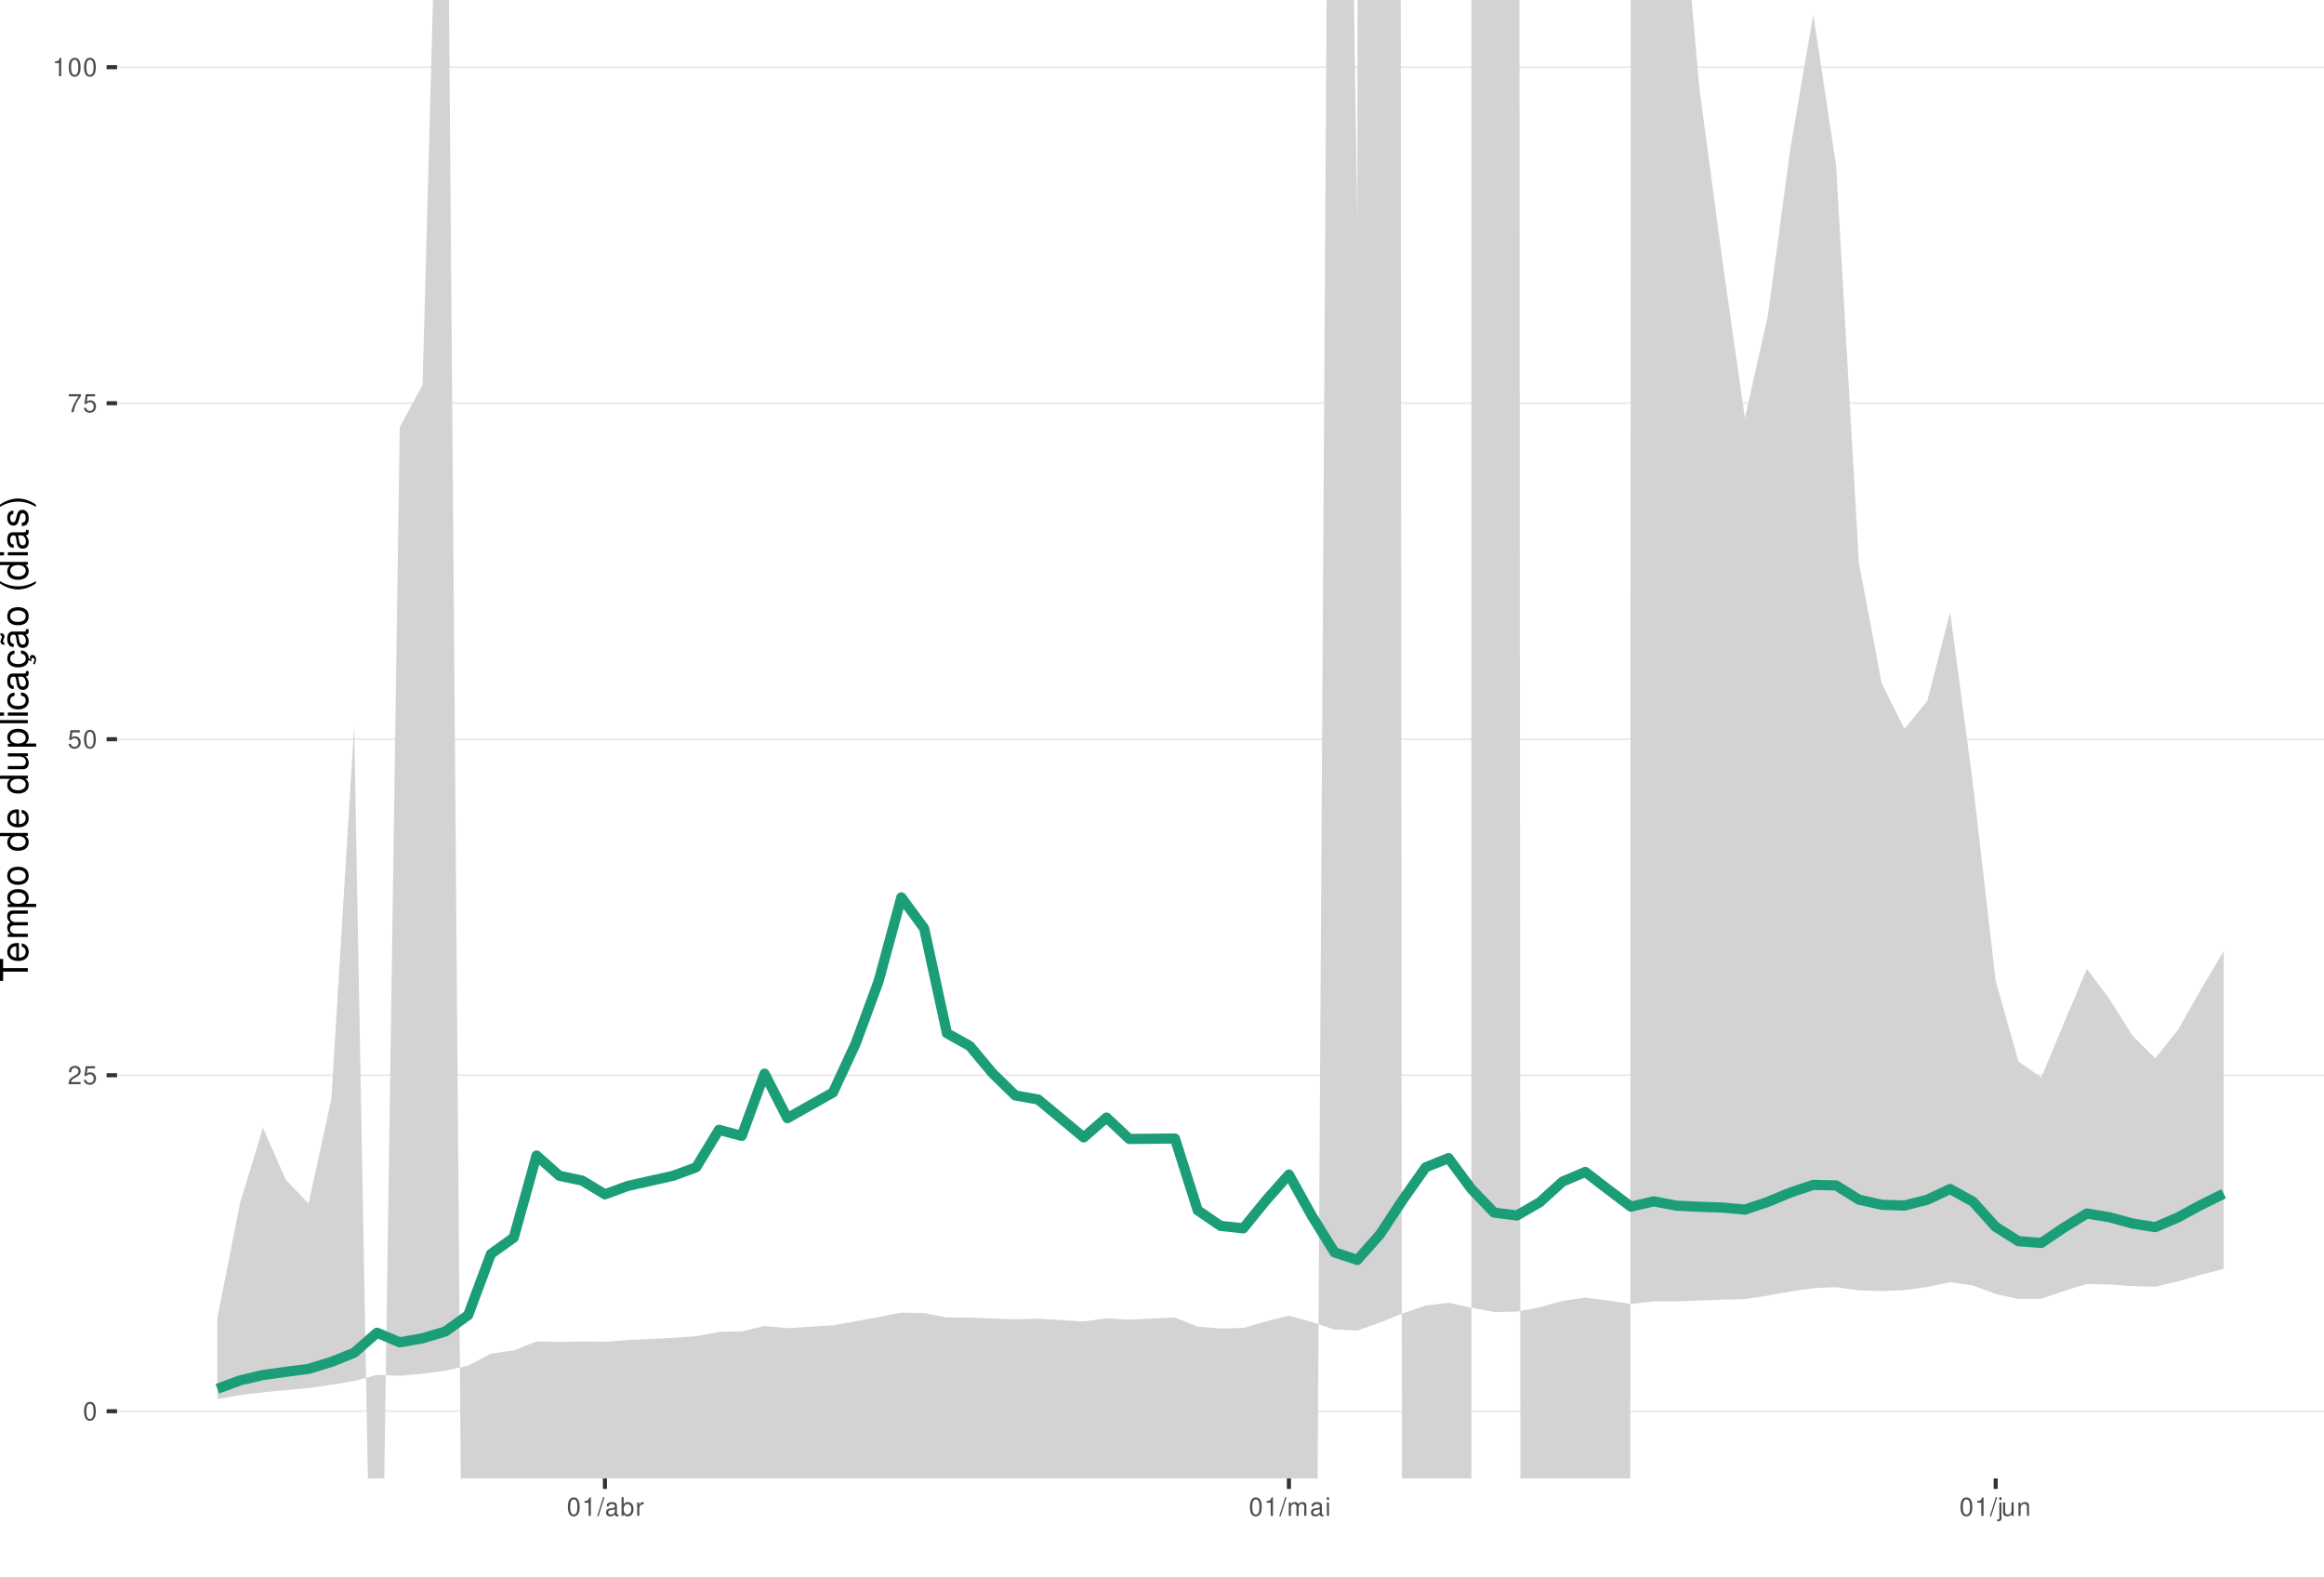
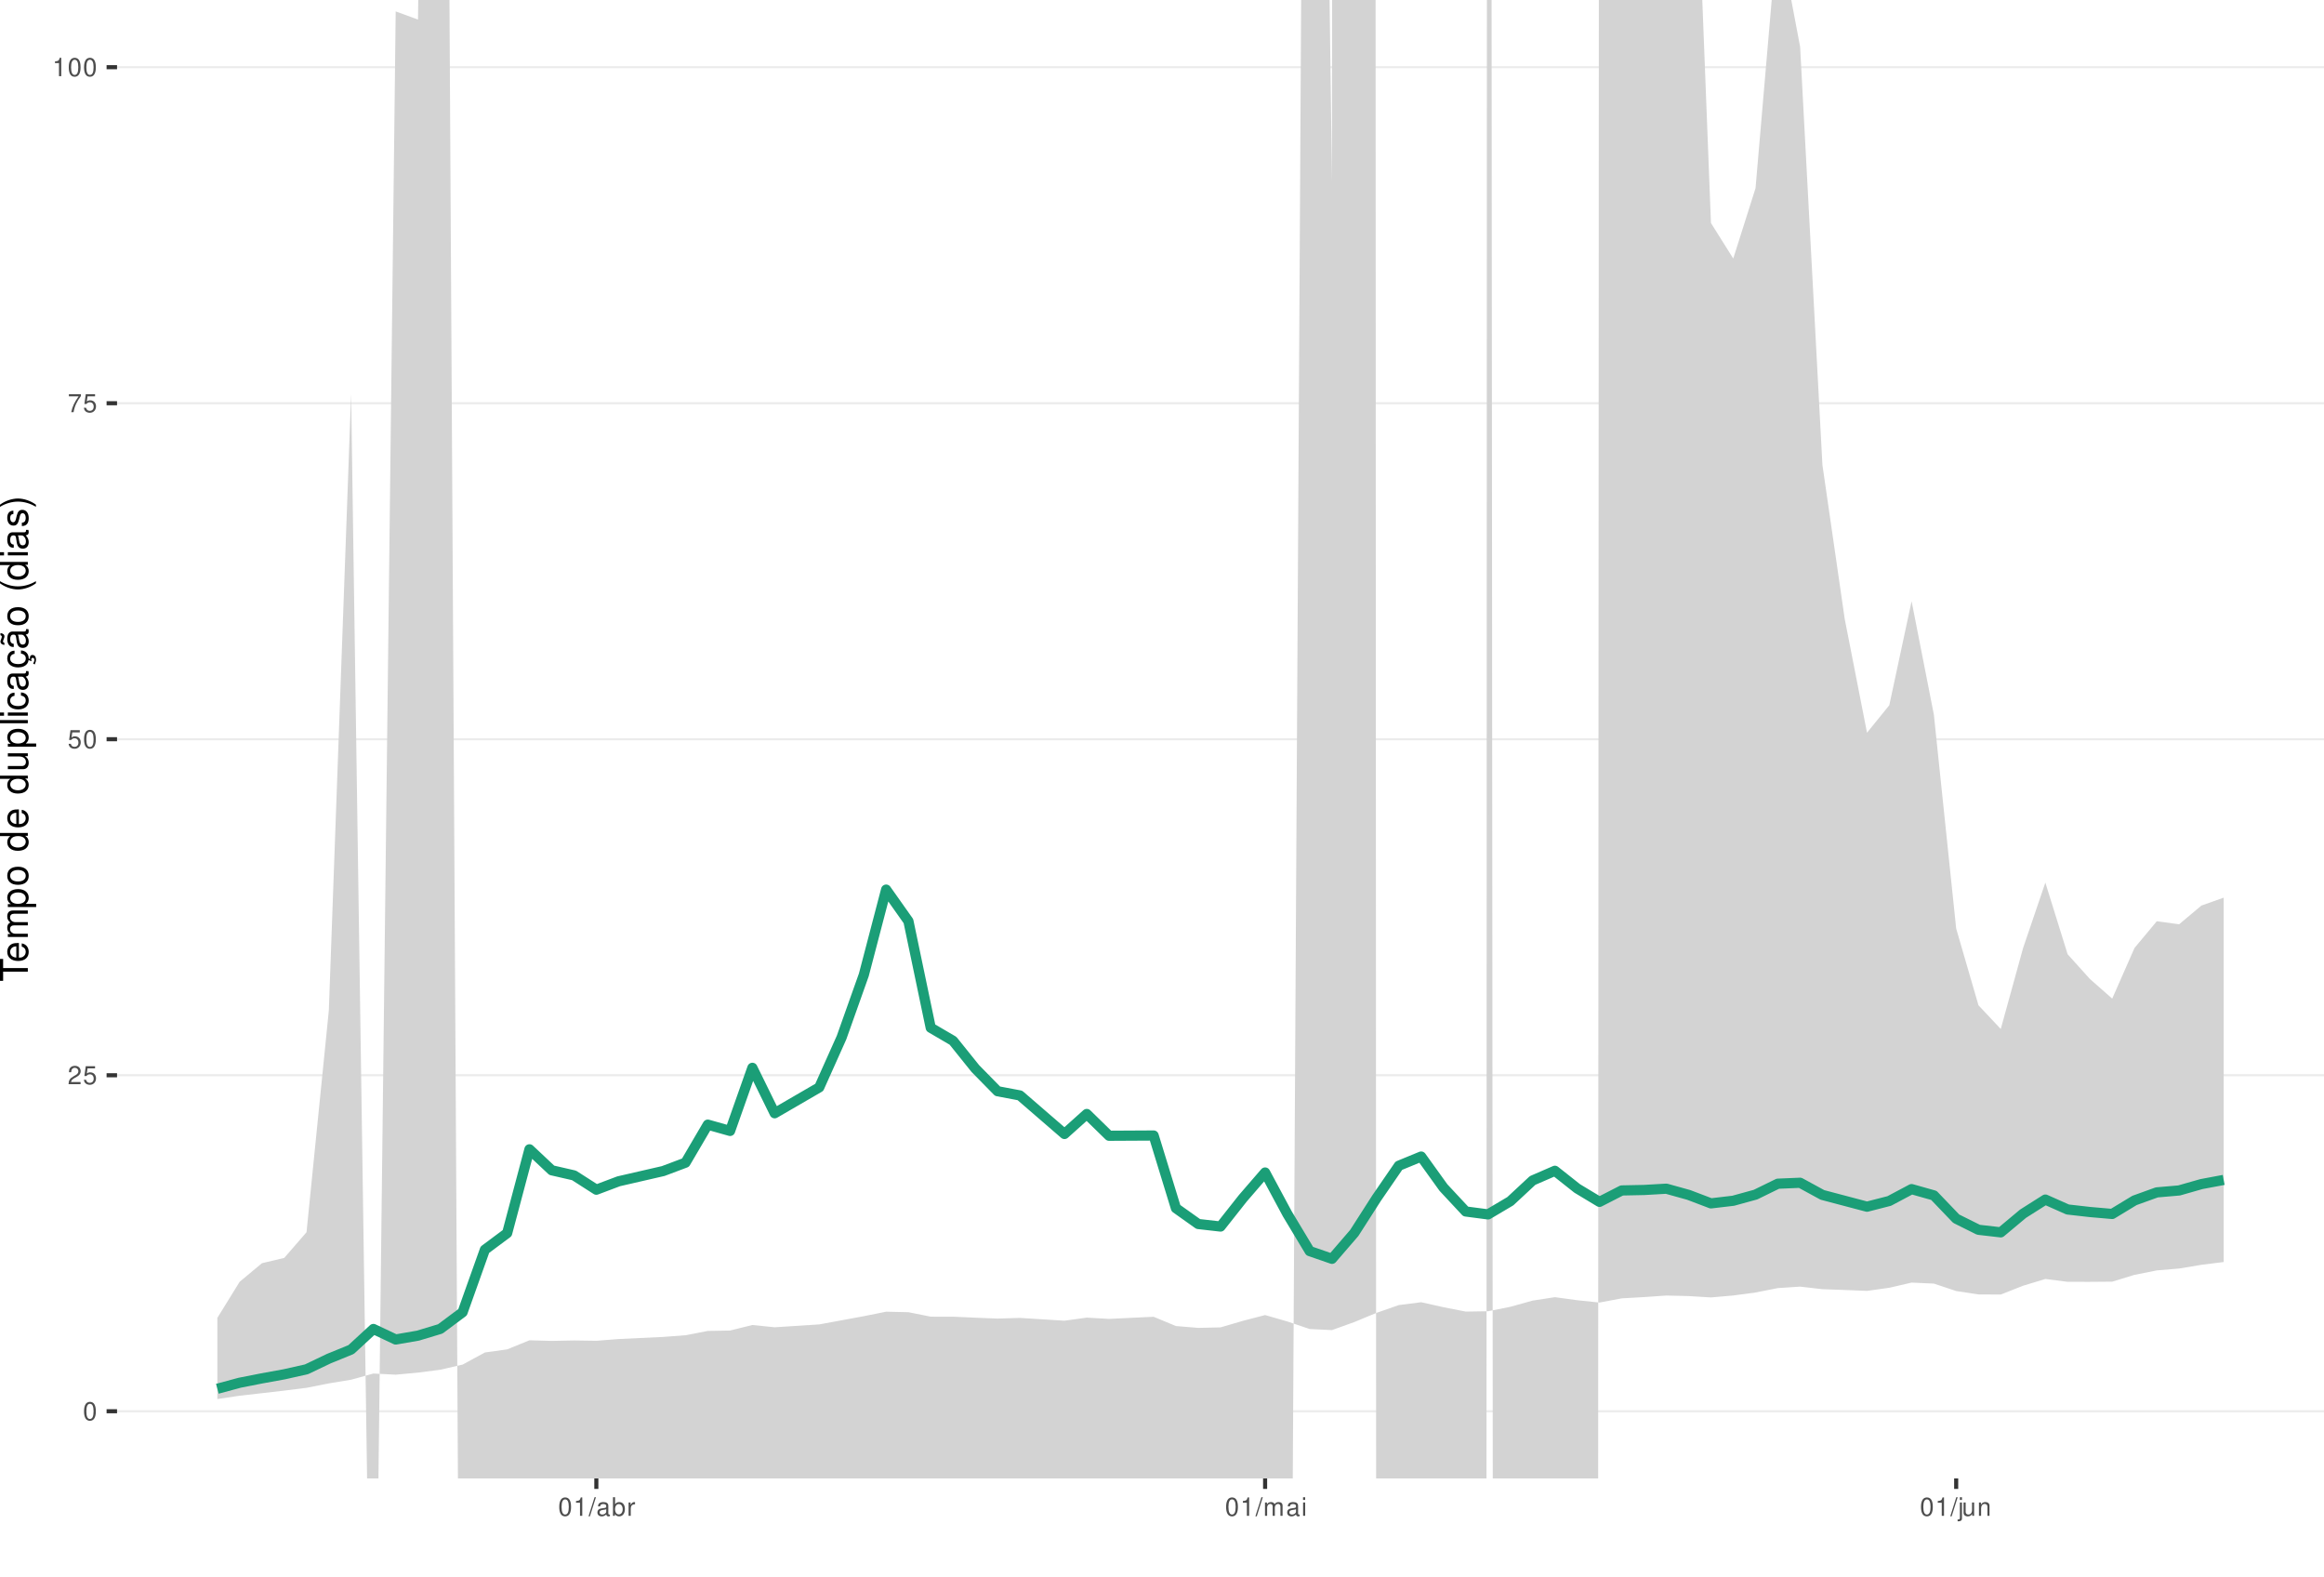
<svg xmlns="http://www.w3.org/2000/svg" xmlns:xlink="http://www.w3.org/1999/xlink" width="609pt" height="413pt" viewBox="0 0 609 413" version="1.1">
  <defs>
    <g>
      <symbol overflow="visible" id="glyph0-0">
        <path style="stroke:none;" d="" />
      </symbol>
      <symbol overflow="visible" id="glyph0-1">
        <path style="stroke:none;" d="M 1.828 -4.812 C 1.391 -4.812 0.984 -4.609 0.75 -4.281 C 0.438 -3.859 0.281 -3.219 0.281 -2.328 C 0.281 -0.703 0.812 0.156 1.828 0.156 C 2.828 0.156 3.375 -0.703 3.375 -2.297 C 3.375 -3.219 3.234 -3.844 2.922 -4.281 C 2.672 -4.625 2.281 -4.812 1.828 -4.812 Z M 1.828 -4.297 C 2.469 -4.297 2.781 -3.641 2.781 -2.344 C 2.781 -0.969 2.469 -0.328 1.812 -0.328 C 1.203 -0.328 0.891 -1 0.891 -2.328 C 0.891 -3.641 1.203 -4.297 1.828 -4.297 Z M 1.828 -4.297 " />
      </symbol>
      <symbol overflow="visible" id="glyph0-2">
        <path style="stroke:none;" d="M 3.375 -0.578 L 0.891 -0.578 C 0.938 -0.984 1.156 -1.234 1.734 -1.578 L 2.406 -1.953 C 3.062 -2.328 3.406 -2.812 3.406 -3.406 C 3.406 -3.812 3.234 -4.188 2.969 -4.438 C 2.688 -4.688 2.344 -4.812 1.891 -4.812 C 1.297 -4.812 0.844 -4.594 0.578 -4.188 C 0.422 -3.938 0.344 -3.641 0.328 -3.141 L 0.922 -3.141 C 0.938 -3.469 0.984 -3.672 1.062 -3.828 C 1.219 -4.125 1.516 -4.297 1.875 -4.297 C 2.406 -4.297 2.797 -3.906 2.797 -3.391 C 2.797 -3.016 2.578 -2.672 2.156 -2.438 L 1.547 -2.078 C 0.562 -1.516 0.281 -1.062 0.219 0 L 3.375 0 Z M 3.375 -0.578 " />
      </symbol>
      <symbol overflow="visible" id="glyph0-3">
        <path style="stroke:none;" d="M 3.172 -4.719 L 0.734 -4.719 L 0.375 -2.156 L 0.922 -2.156 C 1.188 -2.469 1.422 -2.594 1.797 -2.594 C 2.422 -2.594 2.812 -2.156 2.812 -1.453 C 2.812 -0.781 2.422 -0.359 1.781 -0.359 C 1.266 -0.359 0.953 -0.625 0.812 -1.156 L 0.234 -1.156 C 0.312 -0.766 0.375 -0.578 0.516 -0.406 C 0.781 -0.047 1.266 0.156 1.797 0.156 C 2.75 0.156 3.422 -0.547 3.422 -1.531 C 3.422 -2.469 2.797 -3.109 1.891 -3.109 C 1.562 -3.109 1.297 -3.016 1.016 -2.828 L 1.203 -4.141 L 3.172 -4.141 Z M 3.172 -4.719 " />
      </symbol>
      <symbol overflow="visible" id="glyph0-4">
        <path style="stroke:none;" d="M 3.469 -4.719 L 0.312 -4.719 L 0.312 -4.141 L 2.859 -4.141 C 1.734 -2.531 1.266 -1.547 0.922 0 L 1.547 0 C 1.797 -1.516 2.391 -2.812 3.469 -4.234 Z M 3.469 -4.719 " />
      </symbol>
      <symbol overflow="visible" id="glyph0-5">
        <path style="stroke:none;" d="M 1.719 -3.422 L 1.719 0 L 2.312 0 L 2.312 -4.812 L 1.922 -4.812 C 1.719 -4.078 1.578 -3.969 0.672 -3.859 L 0.672 -3.422 Z M 1.719 -3.422 " />
      </symbol>
      <symbol overflow="visible" id="glyph0-6">
        <path style="stroke:none;" d="M 1.531 -4.859 L -0.047 0.141 L 0.312 0.141 L 1.891 -4.859 Z M 1.531 -4.859 " />
      </symbol>
      <symbol overflow="visible" id="glyph0-7">
        <path style="stroke:none;" d="M 3.562 -0.328 C 3.5 -0.312 3.469 -0.312 3.438 -0.312 C 3.25 -0.312 3.141 -0.406 3.141 -0.578 L 3.141 -2.641 C 3.141 -3.25 2.688 -3.594 1.828 -3.594 C 1.312 -3.594 0.906 -3.438 0.672 -3.188 C 0.516 -3 0.453 -2.797 0.438 -2.453 L 0.984 -2.453 C 1.031 -2.875 1.297 -3.078 1.812 -3.078 C 2.312 -3.078 2.594 -2.891 2.594 -2.562 L 2.594 -2.406 C 2.578 -2.172 2.469 -2.078 2.016 -2.031 C 1.219 -1.922 1.109 -1.891 0.891 -1.812 C 0.484 -1.641 0.281 -1.328 0.281 -0.875 C 0.281 -0.25 0.719 0.156 1.422 0.156 C 1.859 0.156 2.219 0 2.609 -0.359 C 2.656 0 2.828 0.156 3.188 0.156 C 3.297 0.156 3.375 0.141 3.562 0.094 Z M 2.594 -1.094 C 2.594 -0.906 2.531 -0.797 2.375 -0.641 C 2.141 -0.438 1.875 -0.328 1.547 -0.328 C 1.109 -0.328 0.859 -0.547 0.859 -0.891 C 0.859 -1.266 1.094 -1.438 1.703 -1.531 C 2.297 -1.609 2.406 -1.641 2.594 -1.719 Z M 2.594 -1.094 " />
      </symbol>
      <symbol overflow="visible" id="glyph0-8">
        <path style="stroke:none;" d="M 0.359 -4.859 L 0.359 0 L 0.859 0 L 0.859 -0.453 C 1.125 -0.047 1.484 0.156 1.969 0.156 C 2.875 0.156 3.484 -0.594 3.484 -1.75 C 3.484 -2.891 2.922 -3.594 1.984 -3.594 C 1.516 -3.594 1.172 -3.406 0.906 -3.016 L 0.906 -4.859 Z M 1.891 -3.062 C 2.5 -3.062 2.906 -2.531 2.906 -1.703 C 2.906 -0.906 2.484 -0.359 1.891 -0.359 C 1.297 -0.359 0.906 -0.906 0.906 -1.719 C 0.906 -2.531 1.297 -3.062 1.891 -3.062 Z M 1.891 -3.062 " />
      </symbol>
      <symbol overflow="visible" id="glyph0-9">
        <path style="stroke:none;" d="M 0.453 -3.484 L 0.453 0 L 1.016 0 L 1.016 -1.812 C 1.031 -2.656 1.375 -3.016 2.141 -3 L 2.141 -3.562 C 2.047 -3.578 1.984 -3.594 1.922 -3.594 C 1.562 -3.594 1.297 -3.375 0.969 -2.859 L 0.969 -3.484 Z M 0.453 -3.484 " />
      </symbol>
      <symbol overflow="visible" id="glyph0-10">
        <path style="stroke:none;" d="M 0.469 -3.484 L 0.469 0 L 1.031 0 L 1.031 -2.188 C 1.031 -2.703 1.391 -3.109 1.844 -3.109 C 2.25 -3.109 2.484 -2.844 2.484 -2.406 L 2.484 0 L 3.047 0 L 3.047 -2.188 C 3.047 -2.703 3.422 -3.109 3.875 -3.109 C 4.266 -3.109 4.516 -2.844 4.516 -2.406 L 4.516 0 L 5.078 0 L 5.078 -2.609 C 5.078 -3.234 4.719 -3.594 4.062 -3.594 C 3.594 -3.594 3.312 -3.453 2.984 -3.062 C 2.781 -3.422 2.5 -3.594 2.047 -3.594 C 1.578 -3.594 1.266 -3.422 0.984 -3 L 0.984 -3.484 Z M 0.469 -3.484 " />
      </symbol>
      <symbol overflow="visible" id="glyph0-11">
        <path style="stroke:none;" d="M 1 -3.484 L 0.453 -3.484 L 0.453 0 L 1 0 Z M 1 -4.859 L 0.438 -4.859 L 0.438 -4.156 L 1 -4.156 Z M 1 -4.859 " />
      </symbol>
      <symbol overflow="visible" id="glyph0-12">
        <path style="stroke:none;" d="M 0.469 -3.484 L 0.469 0.5 C 0.469 0.859 0.359 0.969 0.016 0.969 C -0.031 0.969 -0.047 0.969 -0.125 0.953 L -0.125 1.438 C -0.047 1.438 -0.016 1.453 0.062 1.453 C 0.688 1.453 1.016 1.203 1.016 0.719 L 1.016 -3.484 Z M 1.016 -4.859 L 0.469 -4.859 L 0.469 -4.156 L 1.016 -4.156 Z M 1.016 -4.859 " />
      </symbol>
      <symbol overflow="visible" id="glyph0-13">
        <path style="stroke:none;" d="M 3.203 0 L 3.203 -3.484 L 2.656 -3.484 L 2.656 -1.516 C 2.656 -0.797 2.281 -0.328 1.703 -0.328 C 1.266 -0.328 0.984 -0.594 0.984 -1.016 L 0.984 -3.484 L 0.438 -3.484 L 0.438 -0.797 C 0.438 -0.219 0.859 0.156 1.547 0.156 C 2.062 0.156 2.391 -0.031 2.703 -0.484 L 2.703 0 Z M 3.203 0 " />
      </symbol>
      <symbol overflow="visible" id="glyph0-14">
        <path style="stroke:none;" d="M 0.469 -3.484 L 0.469 0 L 1.031 0 L 1.031 -1.922 C 1.031 -2.641 1.391 -3.109 1.969 -3.109 C 2.406 -3.109 2.688 -2.828 2.688 -2.422 L 2.688 0 L 3.234 0 L 3.234 -2.641 C 3.234 -3.219 2.812 -3.594 2.141 -3.594 C 1.625 -3.594 1.281 -3.391 0.984 -2.906 L 0.984 -3.484 Z M 0.469 -3.484 " />
      </symbol>
      <symbol overflow="visible" id="glyph1-0">
        <path style="stroke:none;" d="" />
      </symbol>
      <symbol overflow="visible" id="glyph1-1">
        <path style="stroke:none;" d="M -6.469 -3.547 L -6.469 -5.938 L -7.297 -5.938 L -7.297 -0.203 L -6.469 -0.203 L -6.469 -2.609 L 0 -2.609 L 0 -3.547 Z M -6.469 -3.547 " />
      </symbol>
      <symbol overflow="visible" id="glyph1-2">
        <path style="stroke:none;" d="M -2.344 -5.125 C -3.141 -5.125 -3.625 -5.062 -4.016 -4.922 C -4.875 -4.578 -5.391 -3.781 -5.391 -2.797 C -5.391 -1.344 -4.281 -0.406 -2.547 -0.406 C -0.812 -0.406 0.234 -1.297 0.234 -2.781 C 0.234 -3.984 -0.453 -4.812 -1.594 -5.016 L -1.594 -4.188 C -0.906 -3.953 -0.547 -3.484 -0.547 -2.812 C -0.547 -2.281 -0.781 -1.828 -1.219 -1.547 C -1.516 -1.344 -1.812 -1.281 -2.344 -1.266 Z M -3.016 -1.297 C -3.984 -1.359 -4.625 -1.953 -4.625 -2.797 C -4.625 -3.641 -3.953 -4.234 -3.016 -4.234 Z M -3.016 -1.297 " />
      </symbol>
      <symbol overflow="visible" id="glyph1-3">
        <path style="stroke:none;" d="M -5.234 -0.703 L 0 -0.703 L 0 -1.547 L -3.297 -1.547 C -4.047 -1.547 -4.656 -2.094 -4.656 -2.766 C -4.656 -3.391 -4.281 -3.734 -3.609 -3.734 L 0 -3.734 L 0 -4.578 L -3.297 -4.578 C -4.047 -4.578 -4.656 -5.125 -4.656 -5.812 C -4.656 -6.422 -4.266 -6.781 -3.609 -6.781 L 0 -6.781 L 0 -7.625 L -3.938 -7.625 C -4.875 -7.625 -5.391 -7.078 -5.391 -6.094 C -5.391 -5.406 -5.188 -4.984 -4.594 -4.484 C -5.156 -4.188 -5.391 -3.766 -5.391 -3.078 C -5.391 -2.375 -5.125 -1.906 -4.5 -1.469 L -5.234 -1.469 Z M -5.234 -0.703 " />
      </symbol>
      <symbol overflow="visible" id="glyph1-4">
        <path style="stroke:none;" d="M 2.188 -0.547 L 2.188 -1.375 L -0.547 -1.375 C -0.016 -1.812 0.234 -2.312 0.234 -2.984 C 0.234 -4.344 -0.859 -5.234 -2.531 -5.234 C -4.297 -5.234 -5.391 -4.375 -5.391 -2.984 C -5.391 -2.266 -5.062 -1.703 -4.453 -1.312 L -5.234 -1.312 L -5.234 -0.547 Z M -4.609 -2.844 C -4.609 -3.766 -3.797 -4.359 -2.547 -4.359 C -1.359 -4.359 -0.547 -3.75 -0.547 -2.844 C -0.547 -1.953 -1.344 -1.375 -2.578 -1.375 C -3.812 -1.375 -4.609 -1.953 -4.609 -2.844 Z M -4.609 -2.844 " />
      </symbol>
      <symbol overflow="visible" id="glyph1-5">
        <path style="stroke:none;" d="M -5.391 -2.719 C -5.391 -1.234 -4.344 -0.359 -2.578 -0.359 C -0.812 -0.359 0.234 -1.234 0.234 -2.734 C 0.234 -4.203 -0.812 -5.094 -2.547 -5.094 C -4.359 -5.094 -5.391 -4.234 -5.391 -2.719 Z M -4.625 -2.734 C -4.625 -3.672 -3.844 -4.234 -2.547 -4.234 C -1.312 -4.234 -0.547 -3.656 -0.547 -2.734 C -0.547 -1.797 -1.312 -1.234 -2.578 -1.234 C -3.844 -1.234 -4.625 -1.797 -4.625 -2.734 Z M -4.625 -2.734 " />
      </symbol>
      <symbol overflow="visible" id="glyph1-6">
        <path style="stroke:none;" d="" />
      </symbol>
      <symbol overflow="visible" id="glyph1-7">
        <path style="stroke:none;" d="M -7.297 -4.953 L -7.297 -4.125 L -4.578 -4.125 C -5.109 -3.766 -5.391 -3.203 -5.391 -2.516 C -5.391 -1.156 -4.297 -0.266 -2.625 -0.266 C -0.859 -0.266 0.234 -1.125 0.234 -2.547 C 0.234 -3.266 -0.047 -3.766 -0.688 -4.203 L 0 -4.203 L 0 -4.953 Z M -4.609 -2.656 C -4.609 -3.547 -3.812 -4.125 -2.562 -4.125 C -1.344 -4.125 -0.547 -3.547 -0.547 -2.656 C -0.547 -1.734 -1.359 -1.125 -2.578 -1.125 C -3.797 -1.125 -4.609 -1.734 -4.609 -2.656 Z M -4.609 -2.656 " />
      </symbol>
      <symbol overflow="visible" id="glyph1-8">
        <path style="stroke:none;" d="M 0 -4.812 L -5.234 -4.812 L -5.234 -3.984 L -2.266 -3.984 C -1.203 -3.984 -0.5 -3.438 -0.5 -2.562 C -0.5 -1.906 -0.906 -1.484 -1.531 -1.484 L -5.234 -1.484 L -5.234 -0.656 L -1.203 -0.656 C -0.328 -0.656 0.234 -1.297 0.234 -2.312 C 0.234 -3.094 -0.047 -3.578 -0.734 -4.062 L 0 -4.062 Z M 0 -4.812 " />
      </symbol>
      <symbol overflow="visible" id="glyph1-9">
        <path style="stroke:none;" d="M -7.297 -1.516 L -7.297 -0.688 L 0 -0.688 L 0 -1.516 Z M -7.297 -1.516 " />
      </symbol>
      <symbol overflow="visible" id="glyph1-10">
        <path style="stroke:none;" d="M -5.234 -1.5 L -5.234 -0.672 L 0 -0.672 L 0 -1.5 Z M -7.297 -1.5 L -7.297 -0.656 L -6.234 -0.656 L -6.234 -1.5 Z M -7.297 -1.5 " />
      </symbol>
      <symbol overflow="visible" id="glyph1-11">
        <path style="stroke:none;" d="M -3.484 -4.703 C -3.984 -4.672 -4.312 -4.562 -4.609 -4.359 C -5.094 -4 -5.391 -3.375 -5.391 -2.641 C -5.391 -1.219 -4.266 -0.312 -2.531 -0.312 C -0.844 -0.312 0.234 -1.203 0.234 -2.625 C 0.234 -3.875 -0.516 -4.672 -1.797 -4.766 L -1.797 -3.938 C -0.953 -3.797 -0.547 -3.359 -0.547 -2.656 C -0.547 -1.734 -1.297 -1.188 -2.531 -1.188 C -3.844 -1.188 -4.625 -1.719 -4.625 -2.625 C -4.625 -3.328 -4.203 -3.766 -3.484 -3.875 Z M -3.484 -4.703 " />
      </symbol>
      <symbol overflow="visible" id="glyph1-12">
        <path style="stroke:none;" d="M -0.484 -5.344 C -0.469 -5.266 -0.469 -5.219 -0.469 -5.172 C -0.469 -4.875 -0.625 -4.719 -0.875 -4.719 L -3.953 -4.719 C -4.891 -4.719 -5.391 -4.047 -5.391 -2.75 C -5.391 -1.984 -5.172 -1.375 -4.781 -1.016 C -4.516 -0.766 -4.203 -0.672 -3.688 -0.656 L -3.688 -1.484 C -4.328 -1.562 -4.625 -1.938 -4.625 -2.719 C -4.625 -3.484 -4.344 -3.891 -3.844 -3.891 L -3.625 -3.891 C -3.266 -3.875 -3.125 -3.703 -3.047 -3.016 C -2.891 -1.844 -2.844 -1.656 -2.719 -1.344 C -2.453 -0.734 -2 -0.422 -1.312 -0.422 C -0.375 -0.422 0.234 -1.078 0.234 -2.141 C 0.234 -2.797 0 -3.328 -0.547 -3.922 C 0 -3.984 0.234 -4.234 0.234 -4.781 C 0.234 -4.953 0.203 -5.062 0.141 -5.344 Z M -1.656 -3.891 C -1.375 -3.891 -1.203 -3.812 -0.969 -3.562 C -0.656 -3.219 -0.5 -2.812 -0.5 -2.312 C -0.5 -1.672 -0.812 -1.297 -1.344 -1.297 C -1.891 -1.297 -2.172 -1.656 -2.297 -2.547 C -2.422 -3.438 -2.453 -3.609 -2.594 -3.891 Z M -1.656 -3.891 " />
      </symbol>
      <symbol overflow="visible" id="glyph1-13">
        <path style="stroke:none;" d="M 0.234 -2.641 C 0.234 -3.875 -0.547 -4.703 -1.797 -4.766 L -1.797 -3.938 C -0.953 -3.797 -0.531 -3.359 -0.531 -2.656 C -0.531 -1.734 -1.281 -1.188 -2.516 -1.188 C -3.844 -1.188 -4.625 -1.719 -4.625 -2.625 C -4.625 -3.328 -4.203 -3.766 -3.484 -3.875 L -3.484 -4.703 C -3.984 -4.672 -4.312 -4.562 -4.609 -4.359 C -5.094 -4 -5.391 -3.375 -5.391 -2.641 C -5.391 -1.219 -4.266 -0.312 -2.531 -0.312 C -1.469 -0.312 -0.625 -0.672 -0.156 -1.312 C 0.047 -1.594 0.125 -1.812 0.203 -2.25 L 0.922 -1.938 L 0.984 -2.062 C 0.938 -2.188 0.906 -2.25 0.906 -2.375 C 0.906 -2.656 1.047 -2.828 1.281 -2.828 C 1.547 -2.828 1.734 -2.594 1.734 -2.297 C 1.734 -2.031 1.672 -1.844 1.438 -1.406 L 1.406 -1.312 L 1.812 -1.094 C 2.078 -1.75 2.141 -1.953 2.141 -2.344 C 2.141 -3.109 1.781 -3.578 1.203 -3.578 C 0.781 -3.578 0.547 -3.297 0.547 -2.797 C 0.547 -2.703 0.547 -2.641 0.562 -2.516 Z M 0.234 -2.641 " />
      </symbol>
      <symbol overflow="visible" id="glyph1-14">
        <path style="stroke:none;" d="M -0.484 -5.344 C -0.469 -5.266 -0.469 -5.219 -0.469 -5.172 C -0.469 -4.875 -0.625 -4.719 -0.875 -4.719 L -3.953 -4.719 C -4.891 -4.719 -5.391 -4.047 -5.391 -2.75 C -5.391 -1.984 -5.172 -1.375 -4.781 -1.016 C -4.516 -0.766 -4.203 -0.672 -3.688 -0.656 L -3.688 -1.484 C -4.328 -1.562 -4.625 -1.938 -4.625 -2.719 C -4.625 -3.484 -4.344 -3.891 -3.844 -3.891 L -3.625 -3.891 C -3.266 -3.875 -3.125 -3.703 -3.047 -3.016 C -2.891 -1.844 -2.844 -1.656 -2.719 -1.344 C -2.453 -0.734 -2 -0.422 -1.312 -0.422 C -0.375 -0.422 0.234 -1.078 0.234 -2.141 C 0.234 -2.797 0 -3.328 -0.547 -3.922 C 0 -3.984 0.234 -4.234 0.234 -4.781 C 0.234 -4.953 0.203 -5.062 0.141 -5.344 Z M -1.656 -3.891 C -1.375 -3.891 -1.203 -3.812 -0.969 -3.562 C -0.656 -3.219 -0.5 -2.812 -0.5 -2.312 C -0.5 -1.672 -0.812 -1.297 -1.344 -1.297 C -1.891 -1.297 -2.172 -1.656 -2.297 -2.547 C -2.422 -3.438 -2.453 -3.609 -2.594 -3.891 Z M -7.172 -3.75 C -6.922 -3.672 -6.812 -3.547 -6.812 -3.375 C -6.812 -3.25 -6.875 -2.984 -6.984 -2.734 C -7.156 -2.312 -7.172 -2.25 -7.172 -2.047 C -7.172 -1.594 -6.797 -1.297 -6.141 -1.188 L -6.141 -1.766 C -6.375 -1.812 -6.5 -1.938 -6.5 -2.094 C -6.5 -2.203 -6.469 -2.344 -6.375 -2.578 C -6.156 -3.156 -6.125 -3.234 -6.125 -3.438 C -6.125 -3.922 -6.484 -4.219 -7.172 -4.312 Z M -7.172 -3.75 " />
      </symbol>
      <symbol overflow="visible" id="glyph1-15">
        <path style="stroke:none;" d="M -7.297 -2.359 C -5.984 -1.359 -4.156 -0.734 -2.594 -0.734 C -1.016 -0.734 0.812 -1.359 2.125 -2.359 L 2.125 -2.906 C 0.688 -2.031 -0.984 -1.547 -2.594 -1.547 C -4.188 -1.547 -5.875 -2.031 -7.297 -2.906 Z M -7.297 -2.359 " />
      </symbol>
      <symbol overflow="visible" id="glyph1-16">
        <path style="stroke:none;" d="M -3.781 -4.375 C -4.812 -4.375 -5.391 -3.688 -5.391 -2.484 C -5.391 -1.266 -4.766 -0.469 -3.797 -0.469 C -2.969 -0.469 -2.578 -0.891 -2.281 -2.125 L -2.094 -2.906 C -1.953 -3.484 -1.734 -3.719 -1.375 -3.719 C -0.875 -3.719 -0.547 -3.234 -0.547 -2.5 C -0.547 -2.047 -0.672 -1.672 -0.891 -1.453 C -1.047 -1.328 -1.188 -1.266 -1.562 -1.219 L -1.562 -0.344 C -0.344 -0.375 0.234 -1.062 0.234 -2.438 C 0.234 -3.75 -0.422 -4.594 -1.438 -4.594 C -2.203 -4.594 -2.641 -4.156 -2.891 -3.109 L -3.078 -2.312 C -3.234 -1.625 -3.453 -1.344 -3.828 -1.344 C -4.312 -1.344 -4.625 -1.766 -4.625 -2.453 C -4.625 -3.125 -4.328 -3.484 -3.781 -3.5 Z M -3.781 -4.375 " />
      </symbol>
      <symbol overflow="visible" id="glyph1-17">
        <path style="stroke:none;" d="M 2.125 -0.938 C 0.812 -1.938 -1.016 -2.562 -2.578 -2.562 C -4.156 -2.562 -5.984 -1.938 -7.297 -0.938 L -7.297 -0.375 C -5.859 -1.266 -4.188 -1.75 -2.578 -1.75 C -0.984 -1.75 0.703 -1.266 2.125 -0.375 Z M 2.125 -0.938 " />
      </symbol>
    </g>
    <clipPath id="clip1">
      <path d="M 30.672 0 L 609 0 L 609 387.328 L 30.672 387.328 Z M 30.672 0 " />
    </clipPath>
    <clipPath id="clip2">
      <path d="M 30.672 369 L 609 369 L 609 370 L 30.672 370 Z M 30.672 369 " />
    </clipPath>
    <clipPath id="clip3">
      <path d="M 30.672 281 L 609 281 L 609 282 L 30.672 282 Z M 30.672 281 " />
    </clipPath>
    <clipPath id="clip4">
      <path d="M 30.672 193 L 609 193 L 609 194 L 30.672 194 Z M 30.672 193 " />
    </clipPath>
    <clipPath id="clip5">
      <path d="M 30.672 105 L 609 105 L 609 106 L 30.672 106 Z M 30.672 105 " />
    </clipPath>
    <clipPath id="clip6">
      <path d="M 30.672 17 L 609 17 L 609 18 L 30.672 18 Z M 30.672 17 " />
    </clipPath>
    <clipPath id="clip7">
      <path d="M 56 0 L 583 0 L 583 387.328 L 56 387.328 Z M 56 0 " />
    </clipPath>
  </defs>
  <g id="surface16">
    <rect x="0" y="0" width="609" height="413" style="fill:rgb(100%,100%,100%);fill-opacity:1;stroke:none;" />
    <rect x="0" y="0" width="609" height="413" style="fill:rgb(100%,100%,100%);fill-opacity:1;stroke:none;" />
    <path style="fill:none;stroke-width:1.067;stroke-linecap:round;stroke-linejoin:round;stroke:rgb(100%,100%,100%);stroke-opacity:1;stroke-miterlimit:10;" d="M 0 413 L 609 413 L 609 0 L 0 0 Z M 0 413 " />
    <g clip-path="url(#clip1)" clip-rule="nonzero">
      <path style=" stroke:none;fill-rule:nonzero;fill:rgb(100%,100%,100%);fill-opacity:1;" d="M 30.672 387.328 L 609 387.328 L 609 0 L 30.672 0 Z M 30.672 387.328 " />
    </g>
    <g clip-path="url(#clip2)" clip-rule="nonzero">
      <path style="fill:none;stroke-width:0.533;stroke-linecap:butt;stroke-linejoin:round;stroke:rgb(92.157%,92.157%,92.157%);stroke-opacity:1;stroke-miterlimit:10;" d="M 30.672 369.723 L 609 369.723 " />
    </g>
    <g clip-path="url(#clip3)" clip-rule="nonzero">
      <path style="fill:none;stroke-width:0.533;stroke-linecap:butt;stroke-linejoin:round;stroke:rgb(92.157%,92.157%,92.157%);stroke-opacity:1;stroke-miterlimit:10;" d="M 30.672 281.695 L 609 281.695 " />
    </g>
    <g clip-path="url(#clip4)" clip-rule="nonzero">
      <path style="fill:none;stroke-width:0.533;stroke-linecap:butt;stroke-linejoin:round;stroke:rgb(92.157%,92.157%,92.157%);stroke-opacity:1;stroke-miterlimit:10;" d="M 30.672 193.664 L 609 193.664 " />
    </g>
    <g clip-path="url(#clip5)" clip-rule="nonzero">
      <path style="fill:none;stroke-width:0.533;stroke-linecap:butt;stroke-linejoin:round;stroke:rgb(92.157%,92.157%,92.157%);stroke-opacity:1;stroke-miterlimit:10;" d="M 30.672 105.637 L 609 105.637 " />
    </g>
    <g clip-path="url(#clip6)" clip-rule="nonzero">
      <path style="fill:none;stroke-width:0.533;stroke-linecap:butt;stroke-linejoin:round;stroke:rgb(92.157%,92.157%,92.157%);stroke-opacity:1;stroke-miterlimit:10;" d="M 30.672 17.605 L 609 17.605 " />
    </g>
    <g clip-path="url(#clip7)" clip-rule="nonzero">
-       <path style=" stroke:none;fill-rule:nonzero;fill:rgb(82.745%,82.745%,82.745%);fill-opacity:1;" d="M 56.957 345.266 L 62.934 315.062 L 68.906 295.473 L 74.883 309.051 L 80.855 315.336 L 86.832 287.863 L 92.805 190.102 L 96.875 413 L 100.316 413 L 104.754 111.926 L 110.73 100.793 L 113.465 0 L 117.656 0 L 120.953 413 L 139.371 413 L 140.602 410.289 L 144.844 413 L 232.438 413 L 236.191 411.758 L 241.582 413 L 345.117 413 L 347.637 0 L 354.809 0 L 355.684 58.242 L 355.734 0 L 367.062 0 L 367.391 413 L 385.57 413 L 385.586 0 L 398.172 0 L 398.441 413 L 427.215 413 L 427.324 0 L 443.293 0 L 445.301 23.008 L 451.273 67.637 L 457.25 109.566 L 463.223 82.918 L 469.199 38.676 L 475.172 3.777 L 481.145 43.371 L 487.121 147.438 L 493.094 179.012 L 499.07 190.945 L 505.043 183.641 L 511.02 160.402 L 516.992 205.238 L 522.969 257 L 528.941 278.086 L 534.918 282.297 L 540.891 267.934 L 546.867 253.812 L 552.84 261.824 L 558.812 271.344 L 564.789 277.242 L 570.762 269.773 L 576.738 259.215 L 582.711 249.188 L 582.711 332.418 L 576.738 333.973 L 570.762 335.68 L 564.789 337.113 L 558.812 336.945 L 552.84 336.504 L 546.867 336.367 L 540.891 338.215 L 534.918 340.25 L 528.941 340.305 L 522.969 339.004 L 516.992 336.77 L 511.02 335.922 L 505.043 337.184 L 499.07 338.004 L 493.094 338.227 L 487.121 338.066 L 481.145 337.211 L 475.172 337.477 L 469.199 338.371 L 463.223 339.43 L 457.25 340.344 L 451.273 340.473 L 445.301 340.719 L 439.324 340.941 L 433.352 340.922 L 427.375 341.613 L 421.402 340.73 L 415.426 339.945 L 409.453 340.84 L 403.477 342.473 L 397.504 343.625 L 391.527 343.723 L 385.555 342.586 L 379.582 341.289 L 373.605 342.031 L 367.633 344.066 L 361.656 346.484 L 355.684 348.582 L 349.707 348.309 L 343.734 346.352 L 337.758 344.676 L 331.785 346.195 L 325.809 347.902 L 319.836 348.043 L 313.859 347.562 L 307.887 345.156 L 301.914 345.434 L 295.938 345.719 L 289.965 345.391 L 283.988 346.195 L 272.039 345.477 L 266.066 345.656 L 260.09 345.422 L 254.117 345.168 L 248.141 345.168 L 242.168 344.004 L 236.191 343.871 L 230.219 345.051 L 224.242 346.129 L 218.27 347.203 L 206.32 347.957 L 200.348 347.363 L 194.371 348.812 L 188.398 348.926 L 182.422 350.055 L 176.449 350.5 L 164.5 351.059 L 158.523 351.52 L 152.551 351.445 L 146.574 351.566 L 140.602 351.414 L 134.629 353.785 L 128.652 354.605 L 122.68 357.766 L 116.703 359.105 L 110.73 359.879 L 104.754 360.438 L 98.781 360.176 L 92.805 361.801 L 86.832 362.785 L 80.855 363.633 L 74.883 364.18 L 68.906 364.766 L 62.934 365.484 L 56.957 366.527 Z M 56.957 345.266 " />
-     </g>
-     <path style="fill:none;stroke-width:2.667;stroke-linecap:butt;stroke-linejoin:round;stroke:rgb(10.588%,61.961%,46.667%);stroke-opacity:1;stroke-miterlimit:10;" d="M 56.957 363.832 L 62.934 361.629 L 68.906 360.23 L 74.883 359.395 L 80.855 358.621 L 86.832 356.793 L 92.805 354.406 L 98.781 349.152 L 104.754 351.672 L 110.73 350.609 L 116.703 348.828 L 122.68 344.531 L 128.652 328.516 L 134.629 324.219 L 140.602 302.723 L 146.574 308.031 L 152.551 309.289 L 158.523 312.898 L 164.5 310.703 L 176.449 308.016 L 182.422 305.816 L 188.398 295.996 L 194.371 297.566 L 200.348 281.277 L 206.32 292.938 L 218.27 286.227 L 224.242 273.344 L 230.219 257.125 L 236.191 235.098 L 242.168 243.203 L 248.141 270.688 L 254.117 274.02 L 260.09 281.156 L 266.066 286.992 L 272.039 288.043 L 283.988 297.984 L 289.965 292.781 L 295.938 298.391 L 301.914 298.328 L 307.887 298.27 L 313.859 317.074 L 319.836 321.156 L 325.809 321.793 L 331.785 314.449 L 337.758 307.715 L 343.734 318.477 L 349.707 328.094 L 355.684 330.082 L 361.656 323.34 L 367.633 314.273 L 373.605 305.809 L 379.582 303.406 L 385.555 311.469 L 391.527 317.684 L 397.504 318.434 L 403.477 314.984 L 409.453 309.562 L 415.426 307.031 L 421.402 311.621 L 427.375 316.125 L 433.352 314.727 L 439.324 315.859 L 445.301 316.16 L 451.273 316.352 L 457.25 316.895 L 463.223 314.891 L 469.199 312.41 L 475.172 310.418 L 481.145 310.559 L 487.121 314.277 L 493.094 315.633 L 499.07 315.824 L 505.043 314.309 L 511.02 311.496 L 516.992 314.797 L 522.969 321.422 L 528.941 325.168 L 534.918 325.625 L 540.891 321.59 L 546.867 317.906 L 552.84 318.91 L 558.812 320.535 L 564.789 321.492 L 570.762 318.926 L 576.738 315.688 L 582.711 312.734 " />
+       <path style=" stroke:none;fill-rule:nonzero;fill:rgb(82.745%,82.745%,82.745%);fill-opacity:1;" d="M 56.957 345.266 L 62.801 335.805 L 68.641 330.938 L 74.484 329.547 L 80.324 322.816 L 86.168 264.754 L 92.008 103.184 L 96.574 413 L 98.867 413 L 103.691 2.992 L 109.535 5.125 L 109.605 0 L 117.781 0 L 120.148 413 L 137.602 413 L 138.742 410.484 L 142.641 413 L 229.164 413 L 232.211 411.973 L 236.578 413 L 338.621 413 L 340.965 0 L 348.414 0 L 349.043 47.633 L 349.062 0 L 360.473 0 L 360.621 413 L 389.527 413 L 389.637 0 L 390.867 0 L 391.199 413 L 418.781 413 L 418.977 0 L 446.082 0 L 448.352 58.426 L 454.195 67.73 L 460.035 49.305 L 464.273 0 L 469.402 0 L 471.719 12.266 L 477.562 121.801 L 483.402 162.137 L 489.246 191.965 L 495.086 184.762 L 500.93 157.512 L 506.77 187.242 L 512.613 243.266 L 518.453 263.363 L 524.297 269.578 L 530.137 248.402 L 535.98 231.23 L 541.82 250 L 547.66 256.48 L 553.504 261.621 L 559.344 248.352 L 565.188 241.348 L 571.027 242.152 L 576.871 237.242 L 582.711 235.164 L 582.711 330.625 L 576.871 331.359 L 571.027 332.332 L 565.188 332.82 L 559.344 333.984 L 553.504 335.773 L 547.66 335.82 L 541.82 335.816 L 535.98 335.066 L 530.137 336.844 L 524.297 339.141 L 518.453 339.121 L 512.613 338.227 L 506.77 336.281 L 500.93 336.016 L 495.086 337.375 L 489.246 338.188 L 483.402 337.953 L 477.562 337.746 L 471.719 337.074 L 465.879 337.457 L 460.035 338.605 L 454.195 339.395 L 448.352 339.902 L 442.512 339.547 L 436.668 339.406 L 430.828 339.812 L 424.984 340.145 L 419.145 341.246 L 413.305 340.633 L 407.461 339.84 L 401.621 340.734 L 395.777 342.363 L 389.938 343.52 L 384.094 343.613 L 378.254 342.465 L 372.41 341.16 L 366.57 341.902 L 360.727 343.938 L 354.887 346.359 L 349.043 348.461 L 343.203 348.18 L 337.359 346.207 L 331.52 344.523 L 325.676 346.043 L 319.836 347.75 L 313.992 347.883 L 308.152 347.398 L 302.309 344.973 L 296.469 345.246 L 290.629 345.527 L 284.785 345.195 L 278.945 346 L 267.262 345.27 L 261.418 345.445 L 255.578 345.211 L 249.734 344.949 L 243.895 344.945 L 238.051 343.773 L 232.211 343.641 L 226.367 344.816 L 220.527 345.895 L 214.684 346.969 L 203 347.723 L 197.16 347.121 L 191.316 348.574 L 185.477 348.68 L 179.633 349.809 L 173.793 350.25 L 162.109 350.805 L 156.27 351.262 L 150.426 351.176 L 144.586 351.293 L 138.742 351.133 L 132.902 353.512 L 127.059 354.328 L 121.219 357.504 L 115.375 358.844 L 109.535 359.602 L 103.691 360.141 L 97.852 359.84 L 92.008 361.461 L 86.168 362.426 L 80.324 363.582 L 74.484 364.316 L 68.641 364.988 L 62.801 365.652 L 56.957 366.527 Z M 56.957 345.266 " />
+     </g>
+     <path style="fill:none;stroke-width:2.667;stroke-linecap:butt;stroke-linejoin:round;stroke:rgb(10.588%,61.961%,46.667%);stroke-opacity:1;stroke-miterlimit:10;" d="M 56.957 363.832 L 62.801 362.254 L 68.641 361.105 L 74.484 360.043 L 80.324 358.73 L 86.168 355.938 L 92.008 353.555 L 97.852 348.168 L 103.691 350.926 L 109.535 349.91 L 115.375 348.148 L 121.219 343.789 L 127.059 327.406 L 132.902 323.055 L 138.742 301.098 L 144.586 306.594 L 150.426 307.934 L 156.27 311.68 L 162.109 309.48 L 173.793 306.793 L 179.633 304.598 L 185.477 294.637 L 191.316 296.281 L 197.16 279.75 L 203 291.652 L 214.684 284.871 L 220.527 271.816 L 226.367 255.383 L 232.211 233.062 L 238.051 241.324 L 243.895 269.25 L 249.734 272.664 L 255.578 279.934 L 261.418 285.883 L 267.262 286.984 L 278.945 297.082 L 284.785 291.84 L 290.629 297.547 L 302.309 297.484 L 308.152 316.52 L 313.992 320.668 L 319.836 321.332 L 325.676 313.938 L 331.52 307.176 L 337.359 318.047 L 343.203 327.766 L 349.043 329.785 L 354.887 323.008 L 360.727 313.895 L 366.57 305.395 L 372.41 302.996 L 378.254 311.121 L 384.094 317.387 L 389.938 318.152 L 395.777 314.695 L 401.621 309.262 L 407.461 306.727 L 413.305 311.352 L 419.145 314.867 L 424.984 311.875 L 430.828 311.754 L 436.668 311.418 L 442.512 313.043 L 448.352 315.262 L 454.195 314.574 L 460.035 312.969 L 465.879 310.109 L 471.719 309.863 L 477.562 313.047 L 483.402 314.59 L 489.246 316.133 L 495.086 314.633 L 500.93 311.527 L 506.77 313.176 L 512.613 319.273 L 518.453 322.18 L 524.297 322.852 L 530.137 317.969 L 535.98 314.266 L 541.82 316.863 L 547.66 317.527 L 553.504 318.035 L 559.344 314.492 L 565.188 312.383 L 571.027 311.879 L 576.871 310.211 L 582.711 309.117 " />
    <g style="fill:rgb(30.196%,30.196%,30.196%);fill-opacity:1;">
      <use xlink:href="#glyph0-1" x="21.738" y="372.07" />
    </g>
    <g style="fill:rgb(30.196%,30.196%,30.196%);fill-opacity:1;">
      <use xlink:href="#glyph0-2" x="17.738" y="284.043" />
      <use xlink:href="#glyph0-3" x="21.738" y="284.043" />
    </g>
    <g style="fill:rgb(30.196%,30.196%,30.196%);fill-opacity:1;">
      <use xlink:href="#glyph0-3" x="17.738" y="196.012" />
      <use xlink:href="#glyph0-1" x="21.738" y="196.012" />
    </g>
    <g style="fill:rgb(30.196%,30.196%,30.196%);fill-opacity:1;">
      <use xlink:href="#glyph0-4" x="17.738" y="107.984" />
      <use xlink:href="#glyph0-3" x="21.738" y="107.984" />
    </g>
    <g style="fill:rgb(30.196%,30.196%,30.196%);fill-opacity:1;">
      <use xlink:href="#glyph0-5" x="13.738" y="19.953" />
      <use xlink:href="#glyph0-1" x="17.738" y="19.953" />
      <use xlink:href="#glyph0-1" x="21.738" y="19.953" />
    </g>
    <path style="fill:none;stroke-width:1.067;stroke-linecap:butt;stroke-linejoin:round;stroke:rgb(20%,20%,20%);stroke-opacity:1;stroke-miterlimit:10;" d="M 27.93 369.723 L 30.672 369.723 " />
    <path style="fill:none;stroke-width:1.067;stroke-linecap:butt;stroke-linejoin:round;stroke:rgb(20%,20%,20%);stroke-opacity:1;stroke-miterlimit:10;" d="M 27.93 281.695 L 30.672 281.695 " />
    <path style="fill:none;stroke-width:1.067;stroke-linecap:butt;stroke-linejoin:round;stroke:rgb(20%,20%,20%);stroke-opacity:1;stroke-miterlimit:10;" d="M 27.93 193.664 L 30.672 193.664 " />
    <path style="fill:none;stroke-width:1.067;stroke-linecap:butt;stroke-linejoin:round;stroke:rgb(20%,20%,20%);stroke-opacity:1;stroke-miterlimit:10;" d="M 27.93 105.637 L 30.672 105.637 " />
    <path style="fill:none;stroke-width:1.067;stroke-linecap:butt;stroke-linejoin:round;stroke:rgb(20%,20%,20%);stroke-opacity:1;stroke-miterlimit:10;" d="M 27.93 17.605 L 30.672 17.605 " />
-     <path style="fill:none;stroke-width:1.067;stroke-linecap:butt;stroke-linejoin:round;stroke:rgb(20%,20%,20%);stroke-opacity:1;stroke-miterlimit:10;" d="M 158.523 390.07 L 158.523 387.328 " />
-     <path style="fill:none;stroke-width:1.067;stroke-linecap:butt;stroke-linejoin:round;stroke:rgb(20%,20%,20%);stroke-opacity:1;stroke-miterlimit:10;" d="M 337.758 390.07 L 337.758 387.328 " />
-     <path style="fill:none;stroke-width:1.067;stroke-linecap:butt;stroke-linejoin:round;stroke:rgb(20%,20%,20%);stroke-opacity:1;stroke-miterlimit:10;" d="M 522.969 390.07 L 522.969 387.328 " />
-     <g style="fill:rgb(30.196%,30.196%,30.196%);fill-opacity:1;">
-       <use xlink:href="#glyph0-1" x="148.523" y="397.109" />
-       <use xlink:href="#glyph0-5" x="152.523" y="397.109" />
-       <use xlink:href="#glyph0-6" x="156.523" y="397.109" />
-       <use xlink:href="#glyph0-7" x="158.523" y="397.109" />
-       <use xlink:href="#glyph0-8" x="162.523" y="397.109" />
-       <use xlink:href="#glyph0-9" x="166.523" y="397.109" />
-     </g>
-     <g style="fill:rgb(30.196%,30.196%,30.196%);fill-opacity:1;">
-       <use xlink:href="#glyph0-1" x="327.258" y="397.109" />
-       <use xlink:href="#glyph0-5" x="331.258" y="397.109" />
-       <use xlink:href="#glyph0-6" x="335.258" y="397.109" />
-       <use xlink:href="#glyph0-10" x="337.258" y="397.109" />
-       <use xlink:href="#glyph0-7" x="343.258" y="397.109" />
-       <use xlink:href="#glyph0-11" x="347.258" y="397.109" />
-     </g>
-     <g style="fill:rgb(30.196%,30.196%,30.196%);fill-opacity:1;">
-       <use xlink:href="#glyph0-1" x="513.469" y="397.109" />
-       <use xlink:href="#glyph0-5" x="517.469" y="397.109" />
-       <use xlink:href="#glyph0-6" x="521.469" y="397.109" />
-       <use xlink:href="#glyph0-12" x="523.469" y="397.109" />
-       <use xlink:href="#glyph0-13" x="524.469" y="397.109" />
-       <use xlink:href="#glyph0-14" x="528.469" y="397.109" />
+     <path style="fill:none;stroke-width:1.067;stroke-linecap:butt;stroke-linejoin:round;stroke:rgb(20%,20%,20%);stroke-opacity:1;stroke-miterlimit:10;" d="M 156.27 390.07 L 156.27 387.328 " />
+     <path style="fill:none;stroke-width:1.067;stroke-linecap:butt;stroke-linejoin:round;stroke:rgb(20%,20%,20%);stroke-opacity:1;stroke-miterlimit:10;" d="M 331.52 390.07 L 331.52 387.328 " />
+     <path style="fill:none;stroke-width:1.067;stroke-linecap:butt;stroke-linejoin:round;stroke:rgb(20%,20%,20%);stroke-opacity:1;stroke-miterlimit:10;" d="M 512.613 390.07 L 512.613 387.328 " />
+     <g style="fill:rgb(30.196%,30.196%,30.196%);fill-opacity:1;">
+       <use xlink:href="#glyph0-1" x="146.27" y="397.109" />
+       <use xlink:href="#glyph0-5" x="150.27" y="397.109" />
+       <use xlink:href="#glyph0-6" x="154.27" y="397.109" />
+       <use xlink:href="#glyph0-7" x="156.27" y="397.109" />
+       <use xlink:href="#glyph0-8" x="160.27" y="397.109" />
+       <use xlink:href="#glyph0-9" x="164.27" y="397.109" />
+     </g>
+     <g style="fill:rgb(30.196%,30.196%,30.196%);fill-opacity:1;">
+       <use xlink:href="#glyph0-1" x="321.02" y="397.109" />
+       <use xlink:href="#glyph0-5" x="325.02" y="397.109" />
+       <use xlink:href="#glyph0-6" x="329.02" y="397.109" />
+       <use xlink:href="#glyph0-10" x="331.02" y="397.109" />
+       <use xlink:href="#glyph0-7" x="337.02" y="397.109" />
+       <use xlink:href="#glyph0-11" x="341.02" y="397.109" />
+     </g>
+     <g style="fill:rgb(30.196%,30.196%,30.196%);fill-opacity:1;">
+       <use xlink:href="#glyph0-1" x="503.113" y="397.109" />
+       <use xlink:href="#glyph0-5" x="507.113" y="397.109" />
+       <use xlink:href="#glyph0-6" x="511.113" y="397.109" />
+       <use xlink:href="#glyph0-12" x="513.113" y="397.109" />
+       <use xlink:href="#glyph0-13" x="514.113" y="397.109" />
+       <use xlink:href="#glyph0-14" x="518.113" y="397.109" />
    </g>
    <g style="fill:rgb(0%,0%,0%);fill-opacity:1;">
      <use xlink:href="#glyph1-1" x="7.29" y="257.164" />
      <use xlink:href="#glyph1-2" x="7.29" y="252.164" />
      <use xlink:href="#glyph1-3" x="7.29" y="246.164" />
      <use xlink:href="#glyph1-4" x="7.29" y="238.164" />
      <use xlink:href="#glyph1-5" x="7.29" y="232.164" />
      <use xlink:href="#glyph1-6" x="7.29" y="226.164" />
      <use xlink:href="#glyph1-7" x="7.29" y="223.164" />
      <use xlink:href="#glyph1-2" x="7.29" y="217.164" />
      <use xlink:href="#glyph1-6" x="7.29" y="211.164" />
      <use xlink:href="#glyph1-7" x="7.29" y="208.164" />
      <use xlink:href="#glyph1-8" x="7.29" y="202.164" />
      <use xlink:href="#glyph1-4" x="7.29" y="196.164" />
      <use xlink:href="#glyph1-9" x="7.29" y="190.164" />
      <use xlink:href="#glyph1-10" x="7.29" y="188.164" />
      <use xlink:href="#glyph1-11" x="7.29" y="186.164" />
      <use xlink:href="#glyph1-12" x="7.29" y="181.164" />
      <use xlink:href="#glyph1-13" x="7.29" y="175.164" />
      <use xlink:href="#glyph1-14" x="7.29" y="170.164" />
      <use xlink:href="#glyph1-5" x="7.29" y="164.164" />
      <use xlink:href="#glyph1-6" x="7.29" y="158.164" />
      <use xlink:href="#glyph1-15" x="7.29" y="155.164" />
      <use xlink:href="#glyph1-7" x="7.29" y="152.164" />
      <use xlink:href="#glyph1-10" x="7.29" y="146.164" />
      <use xlink:href="#glyph1-12" x="7.29" y="144.164" />
      <use xlink:href="#glyph1-16" x="7.29" y="138.164" />
      <use xlink:href="#glyph1-17" x="7.29" y="133.164" />
    </g>
  </g>
</svg>
